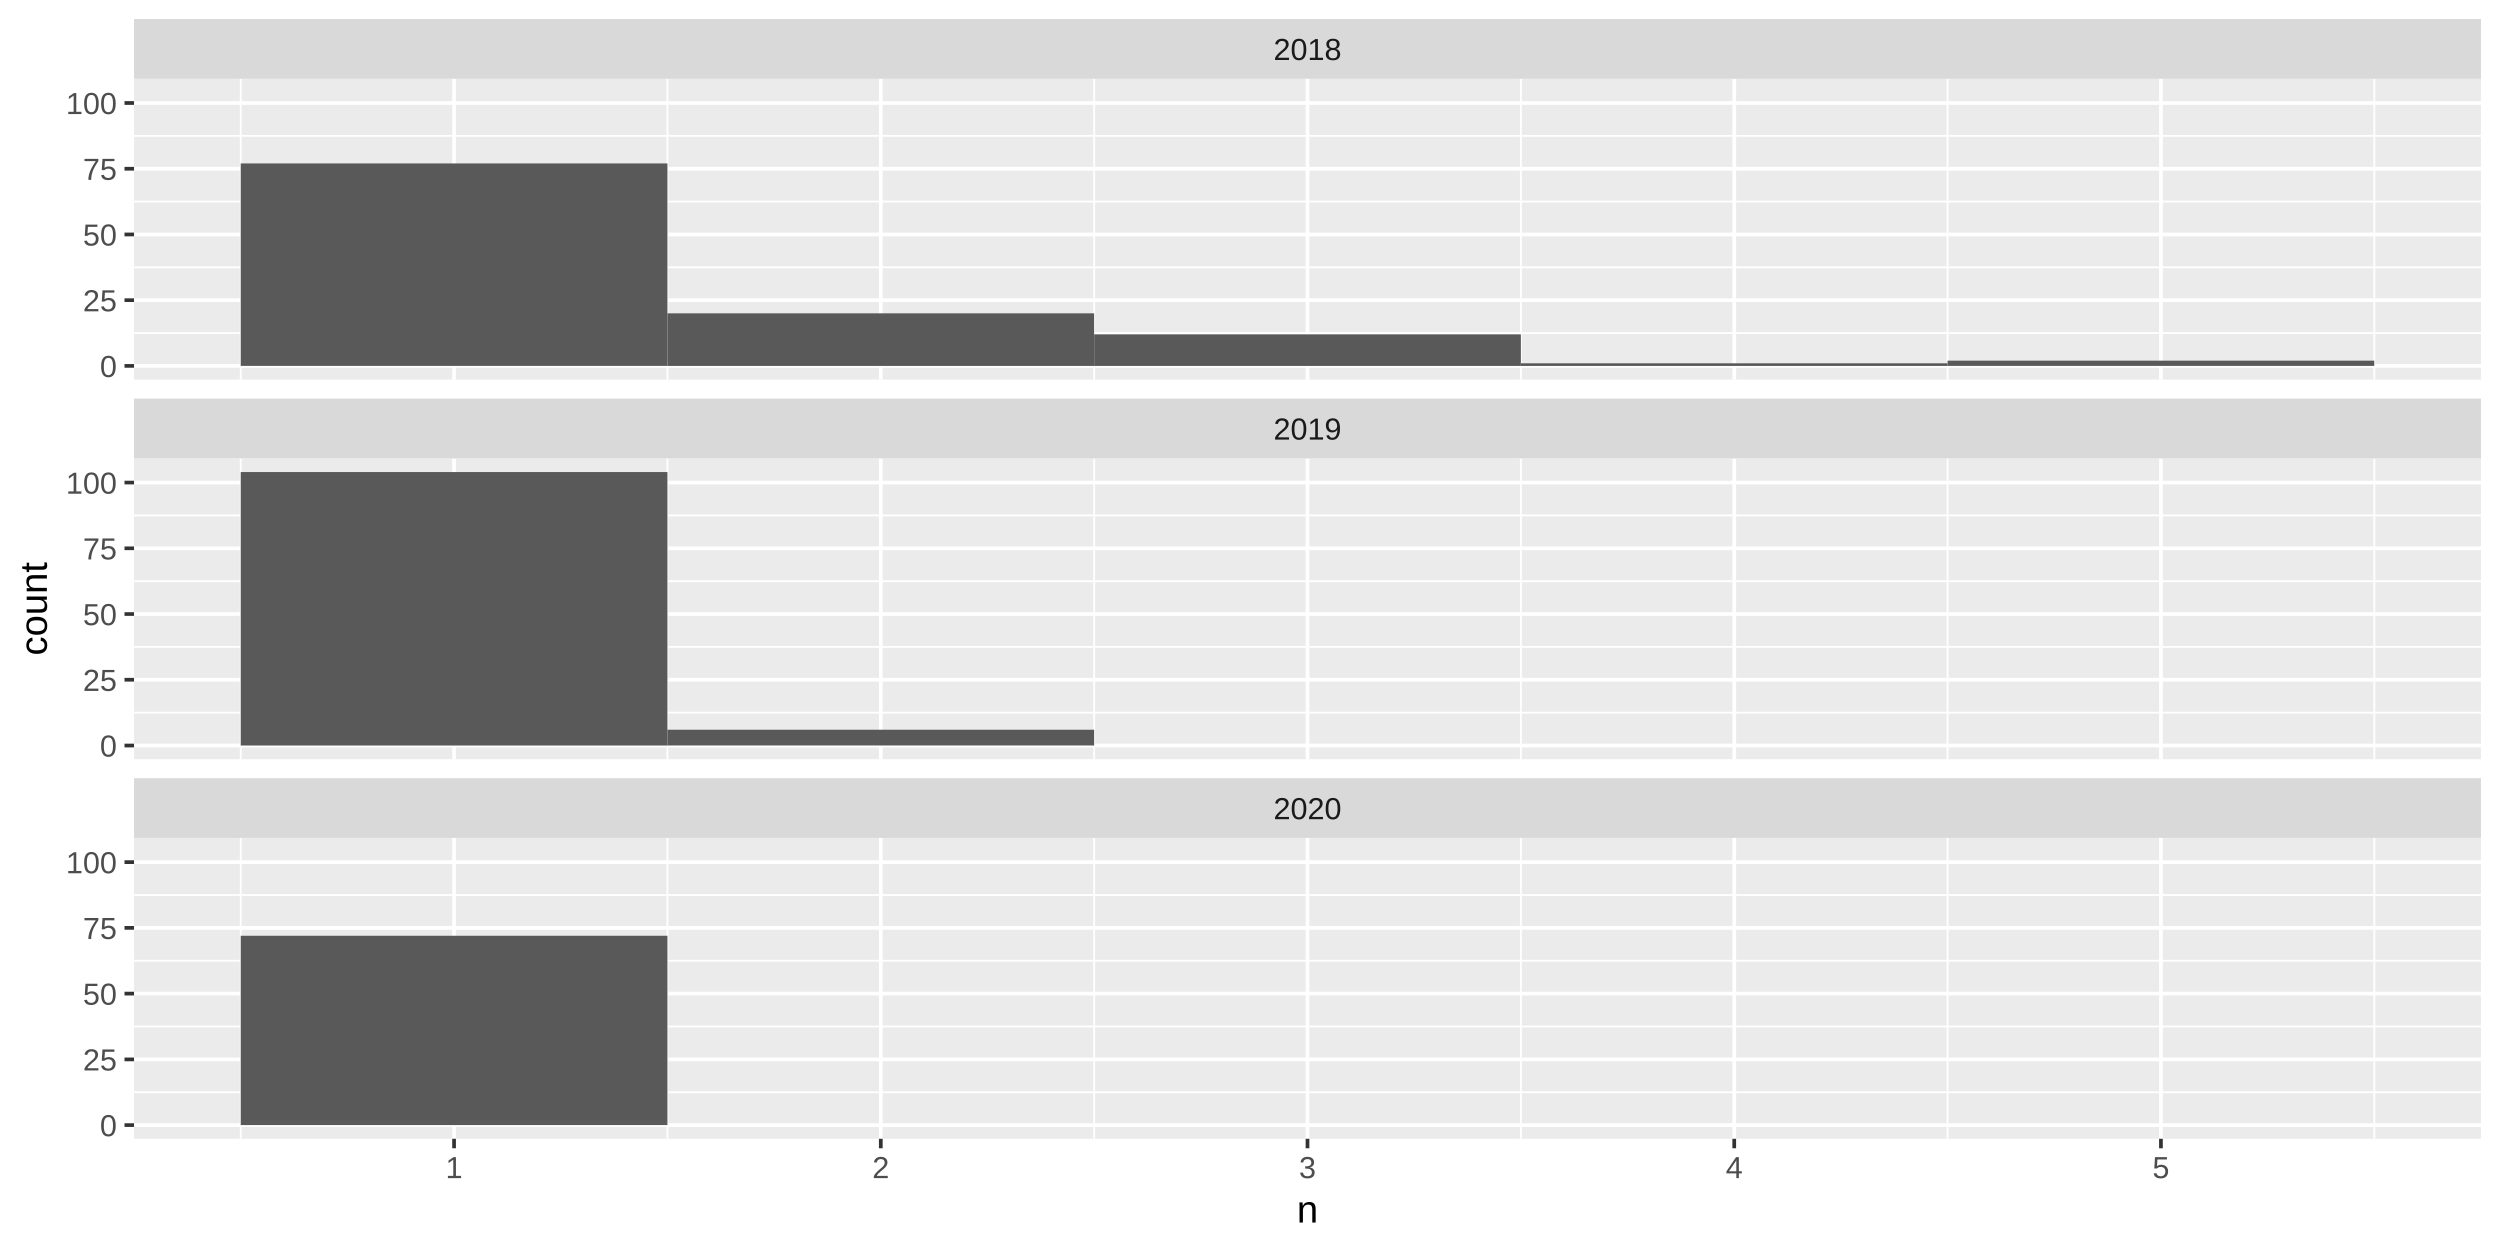
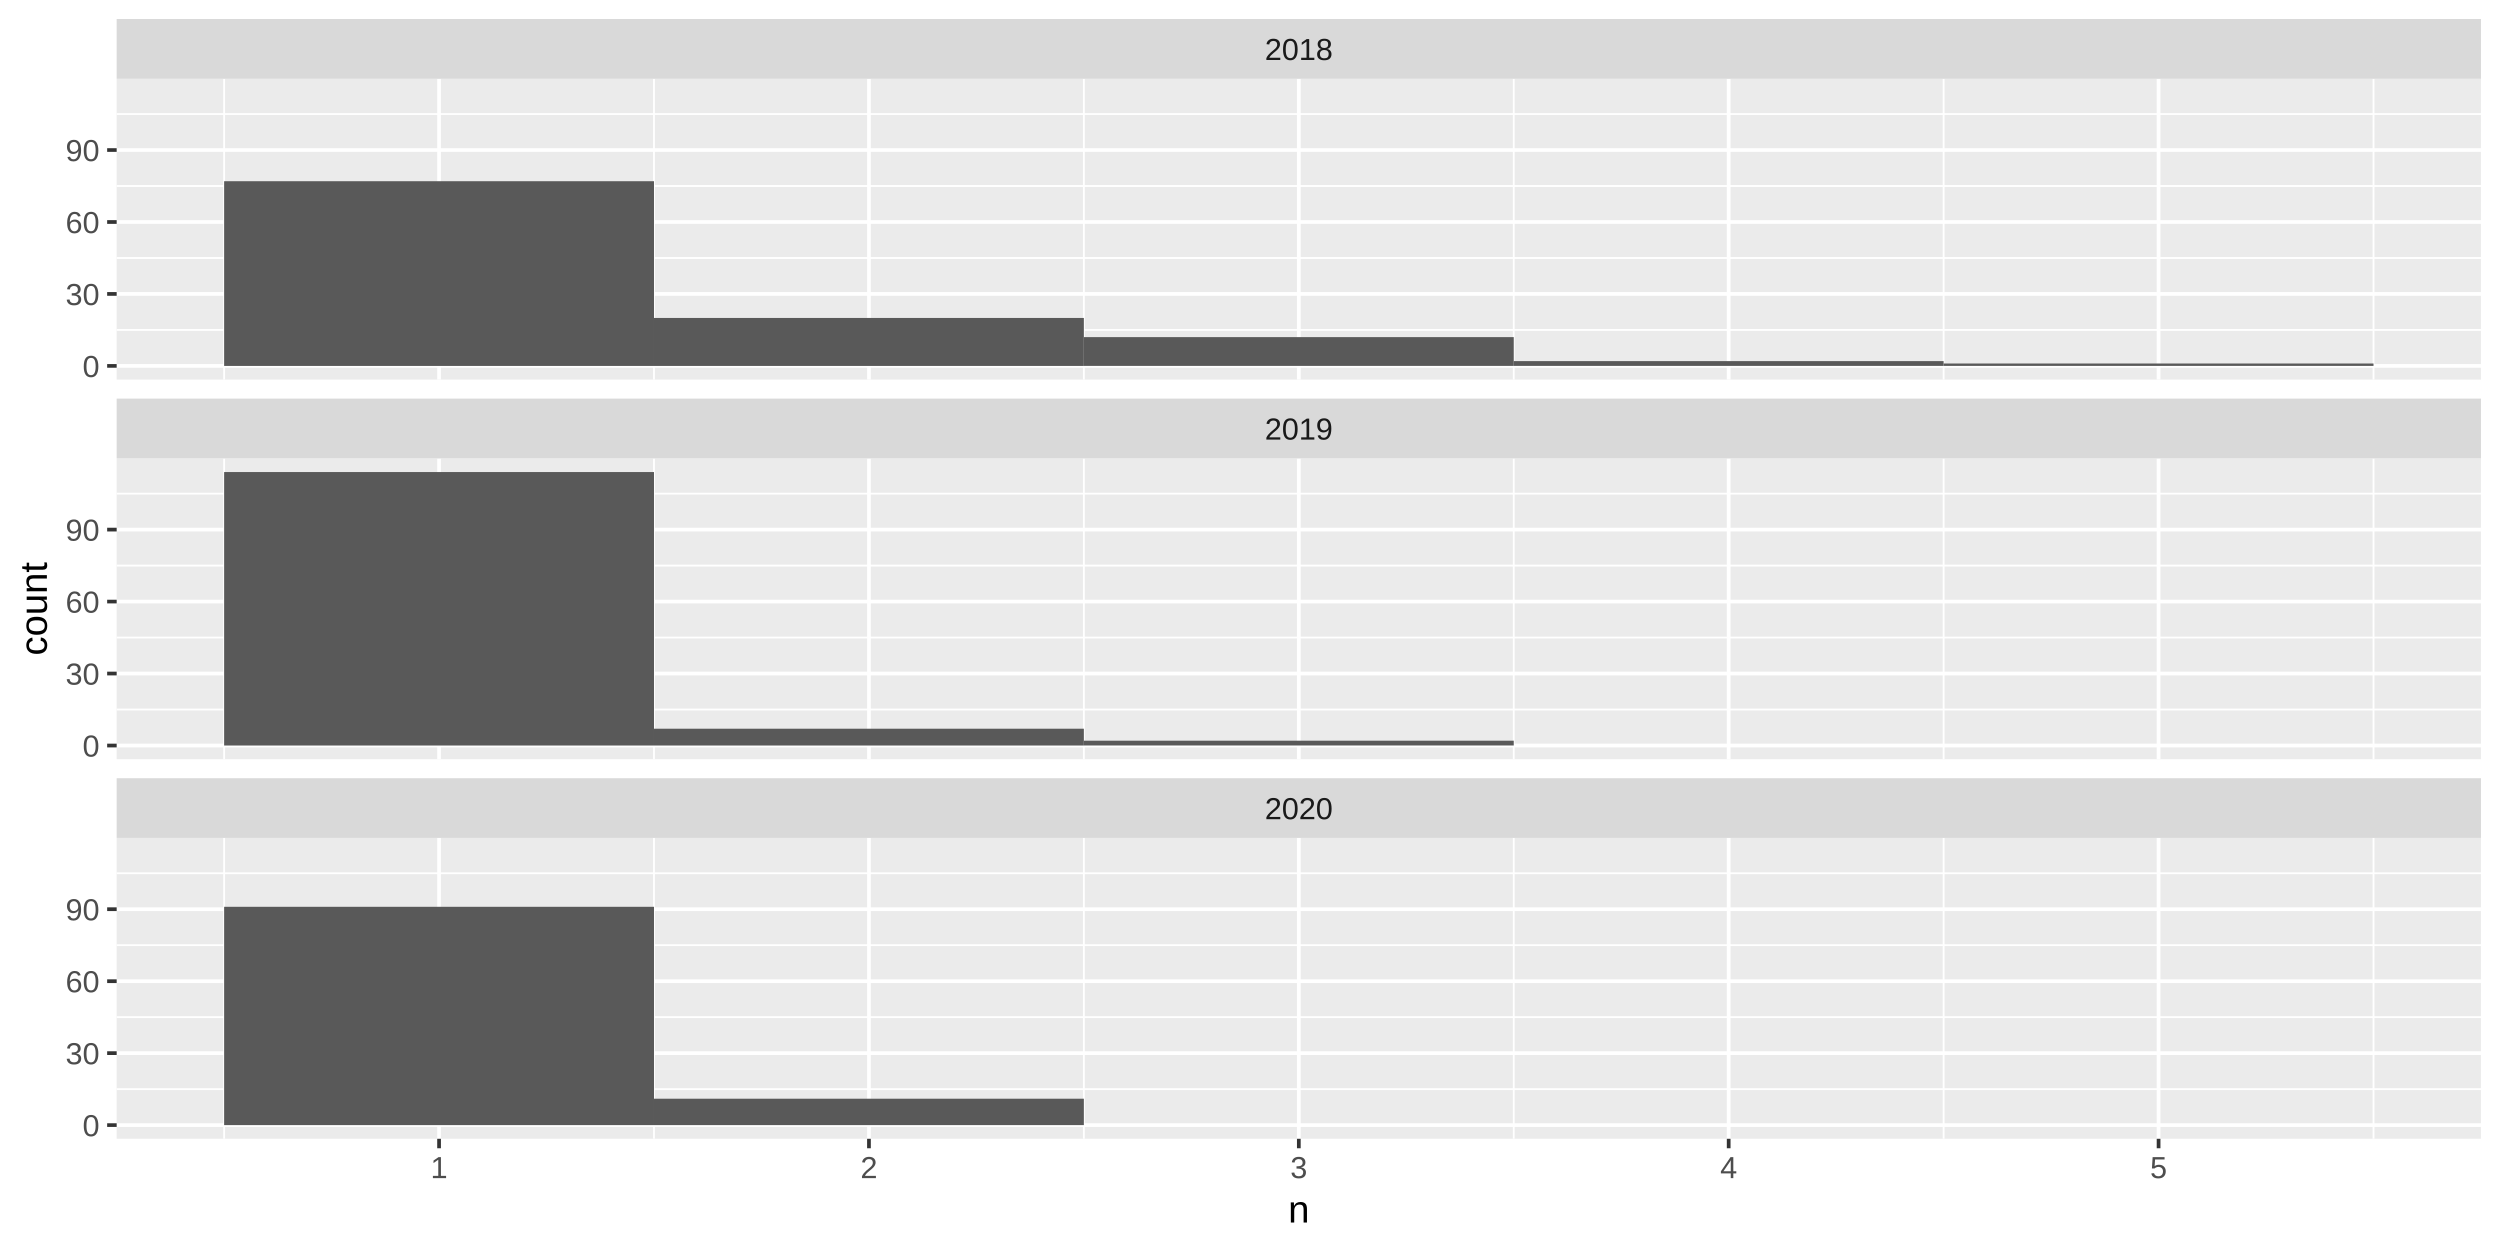
<svg xmlns="http://www.w3.org/2000/svg" class="svglite" width="720.00pt" height="360.00pt" viewBox="0 0 720.00 360.00">
  <defs>
    <style type="text/css">
    .svglite line, .svglite polyline, .svglite polygon, .svglite path, .svglite rect, .svglite circle {
      fill: none;
      stroke: #000000;
      stroke-linecap: round;
      stroke-linejoin: round;
      stroke-miterlimit: 10.00;
    }
    .svglite text {
      white-space: pre;
    }
  </style>
  </defs>
  <rect width="100%" height="100%" style="stroke: none; fill: #FFFFFF;" />
  <defs>
    <clipPath id="cpMC4wMHw3MjAuMDB8MC4wMHwzNjAuMDA=">
      <rect x="0.00" y="0.00" width="720.00" height="360.00" />
    </clipPath>
  </defs>
  <g clip-path="url(#cpMC4wMHw3MjAuMDB8MC4wMHwzNjAuMDA=)">
    <rect x="0.00" y="0" width="720.00" height="360.00" style="stroke-width: 1.07; stroke: #FFFFFF; fill: #FFFFFF;" />
  </g>
  <defs>
-     <clipPath id="cpMzguNjB8NzE0LjUyfDIyLjY5fDEwOS4zMg==">
-       <rect x="38.60" y="22.69" width="675.92" height="86.63" />
+     <clipPath id="cpMzMuNjB8NzE0LjUyfDIyLjY5fDEwOS4zMg==">
+       <rect x="33.60" y="22.69" width="680.92" height="86.63" />
    </clipPath>
  </defs>
-   <g clip-path="url(#cpMzguNjB8NzE0LjUyfDIyLjY5fDEwOS4zMg==)">
-     <rect x="38.60" y="22.69" width="675.92" height="86.63" style="stroke-width: 1.07; stroke: none; fill: #EBEBEB;" />
-     <polyline points="38.60,95.92 714.52,95.92 " style="stroke-width: 0.53; stroke: #FFFFFF; stroke-linecap: butt;" />
-     <polyline points="38.60,76.99 714.52,76.99 " style="stroke-width: 0.53; stroke: #FFFFFF; stroke-linecap: butt;" />
-     <polyline points="38.60,58.05 714.52,58.05 " style="stroke-width: 0.53; stroke: #FFFFFF; stroke-linecap: butt;" />
-     <polyline points="38.60,39.12 714.52,39.12 " style="stroke-width: 0.53; stroke: #FFFFFF; stroke-linecap: butt;" />
-     <polyline points="69.33,109.32 69.33,22.69 " style="stroke-width: 0.53; stroke: #FFFFFF; stroke-linecap: butt;" />
-     <polyline points="192.22,109.32 192.22,22.69 " style="stroke-width: 0.53; stroke: #FFFFFF; stroke-linecap: butt;" />
-     <polyline points="315.12,109.32 315.12,22.69 " style="stroke-width: 0.53; stroke: #FFFFFF; stroke-linecap: butt;" />
-     <polyline points="438.01,109.32 438.01,22.69 " style="stroke-width: 0.53; stroke: #FFFFFF; stroke-linecap: butt;" />
-     <polyline points="560.90,109.32 560.90,22.69 " style="stroke-width: 0.53; stroke: #FFFFFF; stroke-linecap: butt;" />
-     <polyline points="683.80,109.32 683.80,22.69 " style="stroke-width: 0.53; stroke: #FFFFFF; stroke-linecap: butt;" />
-     <polyline points="38.60,105.38 714.52,105.38 " style="stroke-width: 1.07; stroke: #FFFFFF; stroke-linecap: butt;" />
-     <polyline points="38.60,86.45 714.52,86.45 " style="stroke-width: 1.07; stroke: #FFFFFF; stroke-linecap: butt;" />
-     <polyline points="38.60,67.52 714.52,67.52 " style="stroke-width: 1.07; stroke: #FFFFFF; stroke-linecap: butt;" />
-     <polyline points="38.60,48.59 714.52,48.59 " style="stroke-width: 1.07; stroke: #FFFFFF; stroke-linecap: butt;" />
-     <polyline points="38.60,29.66 714.52,29.66 " style="stroke-width: 1.07; stroke: #FFFFFF; stroke-linecap: butt;" />
-     <polyline points="130.77,109.32 130.77,22.69 " style="stroke-width: 1.07; stroke: #FFFFFF; stroke-linecap: butt;" />
-     <polyline points="253.67,109.32 253.67,22.69 " style="stroke-width: 1.07; stroke: #FFFFFF; stroke-linecap: butt;" />
-     <polyline points="376.56,109.32 376.56,22.69 " style="stroke-width: 1.07; stroke: #FFFFFF; stroke-linecap: butt;" />
-     <polyline points="499.46,109.32 499.46,22.69 " style="stroke-width: 1.07; stroke: #FFFFFF; stroke-linecap: butt;" />
-     <polyline points="622.35,109.32 622.35,22.69 " style="stroke-width: 1.07; stroke: #FFFFFF; stroke-linecap: butt;" />
-     <rect x="69.33" y="47.07" width="122.89" height="58.31" style="stroke-width: 1.07; stroke: none; stroke-linecap: butt; stroke-linejoin: miter; fill: #595959;" />
-     <rect x="192.22" y="90.24" width="122.89" height="15.15" style="stroke-width: 1.07; stroke: none; stroke-linecap: butt; stroke-linejoin: miter; fill: #595959;" />
-     <rect x="315.12" y="96.30" width="122.89" height="9.09" style="stroke-width: 1.07; stroke: none; stroke-linecap: butt; stroke-linejoin: miter; fill: #595959;" />
-     <rect x="438.01" y="104.63" width="122.89" height="0.76" style="stroke-width: 1.07; stroke: none; stroke-linecap: butt; stroke-linejoin: miter; fill: #595959;" />
-     <rect x="560.90" y="103.87" width="122.89" height="1.51" style="stroke-width: 1.07; stroke: none; stroke-linecap: butt; stroke-linejoin: miter; fill: #595959;" />
+   <g clip-path="url(#cpMzMuNjB8NzE0LjUyfDIyLjY5fDEwOS4zMg==)">
+     <rect x="33.60" y="22.69" width="680.92" height="86.63" style="stroke-width: 1.07; stroke: none; fill: #EBEBEB;" />
+     <polyline points="33.60,95.02 714.52,95.02 " style="stroke-width: 0.53; stroke: #FFFFFF; stroke-linecap: butt;" />
+     <polyline points="33.60,74.30 714.52,74.30 " style="stroke-width: 0.53; stroke: #FFFFFF; stroke-linecap: butt;" />
+     <polyline points="33.60,53.57 714.52,53.57 " style="stroke-width: 0.53; stroke: #FFFFFF; stroke-linecap: butt;" />
+     <polyline points="33.60,32.84 714.52,32.84 " style="stroke-width: 0.53; stroke: #FFFFFF; stroke-linecap: butt;" />
+     <polyline points="64.55,109.32 64.55,22.69 " style="stroke-width: 0.53; stroke: #FFFFFF; stroke-linecap: butt;" />
+     <polyline points="188.35,109.32 188.35,22.69 " style="stroke-width: 0.53; stroke: #FFFFFF; stroke-linecap: butt;" />
+     <polyline points="312.16,109.32 312.16,22.69 " style="stroke-width: 0.53; stroke: #FFFFFF; stroke-linecap: butt;" />
+     <polyline points="435.96,109.32 435.96,22.69 " style="stroke-width: 0.53; stroke: #FFFFFF; stroke-linecap: butt;" />
+     <polyline points="559.77,109.32 559.77,22.69 " style="stroke-width: 0.53; stroke: #FFFFFF; stroke-linecap: butt;" />
+     <polyline points="683.57,109.32 683.57,22.69 " style="stroke-width: 0.53; stroke: #FFFFFF; stroke-linecap: butt;" />
+     <polyline points="33.60,105.38 714.52,105.38 " style="stroke-width: 1.07; stroke: #FFFFFF; stroke-linecap: butt;" />
+     <polyline points="33.60,84.66 714.52,84.66 " style="stroke-width: 1.07; stroke: #FFFFFF; stroke-linecap: butt;" />
+     <polyline points="33.60,63.93 714.52,63.93 " style="stroke-width: 1.07; stroke: #FFFFFF; stroke-linecap: butt;" />
+     <polyline points="33.60,43.21 714.52,43.21 " style="stroke-width: 1.07; stroke: #FFFFFF; stroke-linecap: butt;" />
+     <polyline points="126.45,109.32 126.45,22.69 " style="stroke-width: 1.07; stroke: #FFFFFF; stroke-linecap: butt;" />
+     <polyline points="250.26,109.32 250.26,22.69 " style="stroke-width: 1.07; stroke: #FFFFFF; stroke-linecap: butt;" />
+     <polyline points="374.06,109.32 374.06,22.69 " style="stroke-width: 1.07; stroke: #FFFFFF; stroke-linecap: butt;" />
+     <polyline points="497.86,109.32 497.86,22.69 " style="stroke-width: 1.07; stroke: #FFFFFF; stroke-linecap: butt;" />
+     <polyline points="621.67,109.32 621.67,22.69 " style="stroke-width: 1.07; stroke: #FFFFFF; stroke-linecap: butt;" />
+     <rect x="64.55" y="52.19" width="123.80" height="53.20" style="stroke-width: 1.07; stroke: none; stroke-linecap: butt; stroke-linejoin: miter; fill: #595959;" />
+     <rect x="188.35" y="91.57" width="123.80" height="13.82" style="stroke-width: 1.07; stroke: none; stroke-linecap: butt; stroke-linejoin: miter; fill: #595959;" />
+     <rect x="312.16" y="97.09" width="123.80" height="8.29" style="stroke-width: 1.07; stroke: none; stroke-linecap: butt; stroke-linejoin: miter; fill: #595959;" />
+     <rect x="435.96" y="104.00" width="123.80" height="1.38" style="stroke-width: 1.07; stroke: none; stroke-linecap: butt; stroke-linejoin: miter; fill: #595959;" />
+     <rect x="559.77" y="104.69" width="123.80" height="0.69" style="stroke-width: 1.07; stroke: none; stroke-linecap: butt; stroke-linejoin: miter; fill: #595959;" />
  </g>
  <g clip-path="url(#cpMC4wMHw3MjAuMDB8MC4wMHwzNjAuMDA=)">
</g>
  <defs>
-     <clipPath id="cpMzguNjB8NzE0LjUyfDEzMi4wMXwyMTguNjQ=">
-       <rect x="38.60" y="132.01" width="675.92" height="86.63" />
+     <clipPath id="cpMzMuNjB8NzE0LjUyfDEzMi4wMXwyMTguNjQ=">
+       <rect x="33.60" y="132.01" width="680.92" height="86.63" />
    </clipPath>
  </defs>
-   <g clip-path="url(#cpMzguNjB8NzE0LjUyfDEzMi4wMXwyMTguNjQ=)">
-     <rect x="38.60" y="132.01" width="675.92" height="86.63" style="stroke-width: 1.07; stroke: none; fill: #EBEBEB;" />
-     <polyline points="38.60,205.24 714.52,205.24 " style="stroke-width: 0.53; stroke: #FFFFFF; stroke-linecap: butt;" />
-     <polyline points="38.60,186.31 714.52,186.31 " style="stroke-width: 0.53; stroke: #FFFFFF; stroke-linecap: butt;" />
-     <polyline points="38.60,167.38 714.52,167.38 " style="stroke-width: 0.53; stroke: #FFFFFF; stroke-linecap: butt;" />
-     <polyline points="38.60,148.44 714.52,148.44 " style="stroke-width: 0.53; stroke: #FFFFFF; stroke-linecap: butt;" />
-     <polyline points="69.33,218.64 69.33,132.01 " style="stroke-width: 0.53; stroke: #FFFFFF; stroke-linecap: butt;" />
-     <polyline points="192.22,218.64 192.22,132.01 " style="stroke-width: 0.53; stroke: #FFFFFF; stroke-linecap: butt;" />
-     <polyline points="315.12,218.64 315.12,132.01 " style="stroke-width: 0.53; stroke: #FFFFFF; stroke-linecap: butt;" />
-     <polyline points="438.01,218.64 438.01,132.01 " style="stroke-width: 0.53; stroke: #FFFFFF; stroke-linecap: butt;" />
-     <polyline points="560.90,218.64 560.90,132.01 " style="stroke-width: 0.53; stroke: #FFFFFF; stroke-linecap: butt;" />
-     <polyline points="683.80,218.64 683.80,132.01 " style="stroke-width: 0.53; stroke: #FFFFFF; stroke-linecap: butt;" />
-     <polyline points="38.60,214.71 714.52,214.71 " style="stroke-width: 1.07; stroke: #FFFFFF; stroke-linecap: butt;" />
-     <polyline points="38.60,195.77 714.52,195.77 " style="stroke-width: 1.07; stroke: #FFFFFF; stroke-linecap: butt;" />
-     <polyline points="38.60,176.84 714.52,176.84 " style="stroke-width: 1.07; stroke: #FFFFFF; stroke-linecap: butt;" />
-     <polyline points="38.60,157.91 714.52,157.91 " style="stroke-width: 1.07; stroke: #FFFFFF; stroke-linecap: butt;" />
-     <polyline points="38.60,138.98 714.52,138.98 " style="stroke-width: 1.07; stroke: #FFFFFF; stroke-linecap: butt;" />
-     <polyline points="130.77,218.64 130.77,132.01 " style="stroke-width: 1.07; stroke: #FFFFFF; stroke-linecap: butt;" />
-     <polyline points="253.67,218.64 253.67,132.01 " style="stroke-width: 1.07; stroke: #FFFFFF; stroke-linecap: butt;" />
-     <polyline points="376.56,218.64 376.56,132.01 " style="stroke-width: 1.07; stroke: #FFFFFF; stroke-linecap: butt;" />
-     <polyline points="499.46,218.64 499.46,132.01 " style="stroke-width: 1.07; stroke: #FFFFFF; stroke-linecap: butt;" />
-     <polyline points="622.35,218.64 622.35,132.01 " style="stroke-width: 1.07; stroke: #FFFFFF; stroke-linecap: butt;" />
-     <rect x="69.33" y="135.95" width="122.89" height="78.76" style="stroke-width: 1.07; stroke: none; stroke-linecap: butt; stroke-linejoin: miter; fill: #595959;" />
-     <rect x="192.22" y="210.16" width="122.89" height="4.54" style="stroke-width: 1.07; stroke: none; stroke-linecap: butt; stroke-linejoin: miter; fill: #595959;" />
-     <rect x="315.12" y="214.71" width="122.89" height="0.00" style="stroke-width: 1.07; stroke: none; stroke-linecap: butt; stroke-linejoin: miter; fill: #595959;" />
-     <rect x="438.01" y="214.71" width="122.89" height="0.00" style="stroke-width: 1.07; stroke: none; stroke-linecap: butt; stroke-linejoin: miter; fill: #595959;" />
-     <rect x="560.90" y="214.71" width="122.89" height="0.00" style="stroke-width: 1.07; stroke: none; stroke-linecap: butt; stroke-linejoin: miter; fill: #595959;" />
+   <g clip-path="url(#cpMzMuNjB8NzE0LjUyfDEzMi4wMXwyMTguNjQ=)">
+     <rect x="33.60" y="132.01" width="680.92" height="86.63" style="stroke-width: 1.07; stroke: none; fill: #EBEBEB;" />
+     <polyline points="33.60,204.34 714.52,204.34 " style="stroke-width: 0.53; stroke: #FFFFFF; stroke-linecap: butt;" />
+     <polyline points="33.60,183.62 714.52,183.62 " style="stroke-width: 0.53; stroke: #FFFFFF; stroke-linecap: butt;" />
+     <polyline points="33.60,162.89 714.52,162.89 " style="stroke-width: 0.53; stroke: #FFFFFF; stroke-linecap: butt;" />
+     <polyline points="33.60,142.17 714.52,142.17 " style="stroke-width: 0.53; stroke: #FFFFFF; stroke-linecap: butt;" />
+     <polyline points="64.55,218.64 64.55,132.01 " style="stroke-width: 0.53; stroke: #FFFFFF; stroke-linecap: butt;" />
+     <polyline points="188.35,218.64 188.35,132.01 " style="stroke-width: 0.53; stroke: #FFFFFF; stroke-linecap: butt;" />
+     <polyline points="312.16,218.64 312.16,132.01 " style="stroke-width: 0.53; stroke: #FFFFFF; stroke-linecap: butt;" />
+     <polyline points="435.96,218.64 435.96,132.01 " style="stroke-width: 0.53; stroke: #FFFFFF; stroke-linecap: butt;" />
+     <polyline points="559.77,218.64 559.77,132.01 " style="stroke-width: 0.53; stroke: #FFFFFF; stroke-linecap: butt;" />
+     <polyline points="683.57,218.64 683.57,132.01 " style="stroke-width: 0.53; stroke: #FFFFFF; stroke-linecap: butt;" />
+     <polyline points="33.60,214.71 714.52,214.71 " style="stroke-width: 1.07; stroke: #FFFFFF; stroke-linecap: butt;" />
+     <polyline points="33.60,193.98 714.52,193.98 " style="stroke-width: 1.07; stroke: #FFFFFF; stroke-linecap: butt;" />
+     <polyline points="33.60,173.25 714.52,173.25 " style="stroke-width: 1.07; stroke: #FFFFFF; stroke-linecap: butt;" />
+     <polyline points="33.60,152.53 714.52,152.53 " style="stroke-width: 1.07; stroke: #FFFFFF; stroke-linecap: butt;" />
+     <polyline points="126.45,218.64 126.45,132.01 " style="stroke-width: 1.07; stroke: #FFFFFF; stroke-linecap: butt;" />
+     <polyline points="250.26,218.64 250.26,132.01 " style="stroke-width: 1.07; stroke: #FFFFFF; stroke-linecap: butt;" />
+     <polyline points="374.06,218.64 374.06,132.01 " style="stroke-width: 1.07; stroke: #FFFFFF; stroke-linecap: butt;" />
+     <polyline points="497.86,218.64 497.86,132.01 " style="stroke-width: 1.07; stroke: #FFFFFF; stroke-linecap: butt;" />
+     <polyline points="621.67,218.64 621.67,132.01 " style="stroke-width: 1.07; stroke: #FFFFFF; stroke-linecap: butt;" />
+     <rect x="64.55" y="135.95" width="123.80" height="78.76" style="stroke-width: 1.07; stroke: none; stroke-linecap: butt; stroke-linejoin: miter; fill: #595959;" />
+     <rect x="188.35" y="209.87" width="123.80" height="4.84" style="stroke-width: 1.07; stroke: none; stroke-linecap: butt; stroke-linejoin: miter; fill: #595959;" />
+     <rect x="312.16" y="213.32" width="123.80" height="1.38" style="stroke-width: 1.07; stroke: none; stroke-linecap: butt; stroke-linejoin: miter; fill: #595959;" />
+     <rect x="435.96" y="214.71" width="123.80" height="0.00" style="stroke-width: 1.07; stroke: none; stroke-linecap: butt; stroke-linejoin: miter; fill: #595959;" />
+     <rect x="559.77" y="214.71" width="123.80" height="0.00" style="stroke-width: 1.07; stroke: none; stroke-linecap: butt; stroke-linejoin: miter; fill: #595959;" />
  </g>
  <g clip-path="url(#cpMC4wMHw3MjAuMDB8MC4wMHwzNjAuMDA=)">
</g>
  <defs>
-     <clipPath id="cpMzguNjB8NzE0LjUyfDI0MS4zM3wzMjcuOTc=">
-       <rect x="38.60" y="241.33" width="675.92" height="86.63" />
+     <clipPath id="cpMzMuNjB8NzE0LjUyfDI0MS4zM3wzMjcuOTc=">
+       <rect x="33.60" y="241.33" width="680.92" height="86.63" />
    </clipPath>
  </defs>
-   <g clip-path="url(#cpMzguNjB8NzE0LjUyfDI0MS4zM3wzMjcuOTc=)">
-     <rect x="38.60" y="241.33" width="675.92" height="86.63" style="stroke-width: 1.07; stroke: none; fill: #EBEBEB;" />
-     <polyline points="38.60,314.56 714.52,314.56 " style="stroke-width: 0.53; stroke: #FFFFFF; stroke-linecap: butt;" />
-     <polyline points="38.60,295.63 714.52,295.63 " style="stroke-width: 0.53; stroke: #FFFFFF; stroke-linecap: butt;" />
-     <polyline points="38.60,276.70 714.52,276.70 " style="stroke-width: 0.53; stroke: #FFFFFF; stroke-linecap: butt;" />
-     <polyline points="38.60,257.77 714.52,257.77 " style="stroke-width: 0.53; stroke: #FFFFFF; stroke-linecap: butt;" />
-     <polyline points="69.33,327.97 69.33,241.33 " style="stroke-width: 0.53; stroke: #FFFFFF; stroke-linecap: butt;" />
-     <polyline points="192.22,327.97 192.22,241.33 " style="stroke-width: 0.53; stroke: #FFFFFF; stroke-linecap: butt;" />
-     <polyline points="315.12,327.97 315.12,241.33 " style="stroke-width: 0.53; stroke: #FFFFFF; stroke-linecap: butt;" />
-     <polyline points="438.01,327.97 438.01,241.33 " style="stroke-width: 0.53; stroke: #FFFFFF; stroke-linecap: butt;" />
-     <polyline points="560.90,327.97 560.90,241.33 " style="stroke-width: 0.53; stroke: #FFFFFF; stroke-linecap: butt;" />
-     <polyline points="683.80,327.97 683.80,241.33 " style="stroke-width: 0.53; stroke: #FFFFFF; stroke-linecap: butt;" />
-     <polyline points="38.60,324.03 714.52,324.03 " style="stroke-width: 1.07; stroke: #FFFFFF; stroke-linecap: butt;" />
-     <polyline points="38.60,305.10 714.52,305.10 " style="stroke-width: 1.07; stroke: #FFFFFF; stroke-linecap: butt;" />
-     <polyline points="38.60,286.16 714.52,286.16 " style="stroke-width: 1.07; stroke: #FFFFFF; stroke-linecap: butt;" />
-     <polyline points="38.60,267.23 714.52,267.23 " style="stroke-width: 1.07; stroke: #FFFFFF; stroke-linecap: butt;" />
-     <polyline points="38.60,248.30 714.52,248.30 " style="stroke-width: 1.07; stroke: #FFFFFF; stroke-linecap: butt;" />
-     <polyline points="130.77,327.97 130.77,241.33 " style="stroke-width: 1.07; stroke: #FFFFFF; stroke-linecap: butt;" />
-     <polyline points="253.67,327.97 253.67,241.33 " style="stroke-width: 1.07; stroke: #FFFFFF; stroke-linecap: butt;" />
-     <polyline points="376.56,327.97 376.56,241.33 " style="stroke-width: 1.07; stroke: #FFFFFF; stroke-linecap: butt;" />
-     <polyline points="499.46,327.97 499.46,241.33 " style="stroke-width: 1.07; stroke: #FFFFFF; stroke-linecap: butt;" />
-     <polyline points="622.35,327.97 622.35,241.33 " style="stroke-width: 1.07; stroke: #FFFFFF; stroke-linecap: butt;" />
-     <rect x="69.33" y="269.50" width="122.89" height="54.52" style="stroke-width: 1.07; stroke: none; stroke-linecap: butt; stroke-linejoin: miter; fill: #595959;" />
-     <rect x="192.22" y="324.03" width="122.89" height="0.00" style="stroke-width: 1.07; stroke: none; stroke-linecap: butt; stroke-linejoin: miter; fill: #595959;" />
-     <rect x="315.12" y="324.03" width="122.89" height="0.00" style="stroke-width: 1.07; stroke: none; stroke-linecap: butt; stroke-linejoin: miter; fill: #595959;" />
-     <rect x="438.01" y="324.03" width="122.89" height="0.00" style="stroke-width: 1.07; stroke: none; stroke-linecap: butt; stroke-linejoin: miter; fill: #595959;" />
-     <rect x="560.90" y="324.03" width="122.89" height="0.00" style="stroke-width: 1.07; stroke: none; stroke-linecap: butt; stroke-linejoin: miter; fill: #595959;" />
+   <g clip-path="url(#cpMzMuNjB8NzE0LjUyfDI0MS4zM3wzMjcuOTc=)">
+     <rect x="33.60" y="241.33" width="680.92" height="86.63" style="stroke-width: 1.07; stroke: none; fill: #EBEBEB;" />
+     <polyline points="33.60,313.67 714.52,313.67 " style="stroke-width: 0.53; stroke: #FFFFFF; stroke-linecap: butt;" />
+     <polyline points="33.60,292.94 714.52,292.94 " style="stroke-width: 0.53; stroke: #FFFFFF; stroke-linecap: butt;" />
+     <polyline points="33.60,272.21 714.52,272.21 " style="stroke-width: 0.53; stroke: #FFFFFF; stroke-linecap: butt;" />
+     <polyline points="33.60,251.49 714.52,251.49 " style="stroke-width: 0.53; stroke: #FFFFFF; stroke-linecap: butt;" />
+     <polyline points="64.55,327.97 64.55,241.33 " style="stroke-width: 0.53; stroke: #FFFFFF; stroke-linecap: butt;" />
+     <polyline points="188.35,327.97 188.35,241.33 " style="stroke-width: 0.53; stroke: #FFFFFF; stroke-linecap: butt;" />
+     <polyline points="312.16,327.97 312.16,241.33 " style="stroke-width: 0.53; stroke: #FFFFFF; stroke-linecap: butt;" />
+     <polyline points="435.96,327.97 435.96,241.33 " style="stroke-width: 0.53; stroke: #FFFFFF; stroke-linecap: butt;" />
+     <polyline points="559.77,327.97 559.77,241.33 " style="stroke-width: 0.53; stroke: #FFFFFF; stroke-linecap: butt;" />
+     <polyline points="683.57,327.97 683.57,241.33 " style="stroke-width: 0.53; stroke: #FFFFFF; stroke-linecap: butt;" />
+     <polyline points="33.60,324.03 714.52,324.03 " style="stroke-width: 1.07; stroke: #FFFFFF; stroke-linecap: butt;" />
+     <polyline points="33.60,303.30 714.52,303.30 " style="stroke-width: 1.07; stroke: #FFFFFF; stroke-linecap: butt;" />
+     <polyline points="33.60,282.58 714.52,282.58 " style="stroke-width: 1.07; stroke: #FFFFFF; stroke-linecap: butt;" />
+     <polyline points="33.60,261.85 714.52,261.85 " style="stroke-width: 1.07; stroke: #FFFFFF; stroke-linecap: butt;" />
+     <polyline points="126.45,327.97 126.45,241.33 " style="stroke-width: 1.07; stroke: #FFFFFF; stroke-linecap: butt;" />
+     <polyline points="250.26,327.97 250.26,241.33 " style="stroke-width: 1.07; stroke: #FFFFFF; stroke-linecap: butt;" />
+     <polyline points="374.06,327.97 374.06,241.33 " style="stroke-width: 1.07; stroke: #FFFFFF; stroke-linecap: butt;" />
+     <polyline points="497.86,327.97 497.86,241.33 " style="stroke-width: 1.07; stroke: #FFFFFF; stroke-linecap: butt;" />
+     <polyline points="621.67,327.97 621.67,241.33 " style="stroke-width: 1.07; stroke: #FFFFFF; stroke-linecap: butt;" />
+     <rect x="64.55" y="261.16" width="123.80" height="62.87" style="stroke-width: 1.07; stroke: none; stroke-linecap: butt; stroke-linejoin: miter; fill: #595959;" />
+     <rect x="188.35" y="316.43" width="123.80" height="7.60" style="stroke-width: 1.07; stroke: none; stroke-linecap: butt; stroke-linejoin: miter; fill: #595959;" />
+     <rect x="312.16" y="324.03" width="123.80" height="0.00" style="stroke-width: 1.07; stroke: none; stroke-linecap: butt; stroke-linejoin: miter; fill: #595959;" />
+     <rect x="435.96" y="324.03" width="123.80" height="0.00" style="stroke-width: 1.07; stroke: none; stroke-linecap: butt; stroke-linejoin: miter; fill: #595959;" />
+     <rect x="559.77" y="324.03" width="123.80" height="0.00" style="stroke-width: 1.07; stroke: none; stroke-linecap: butt; stroke-linejoin: miter; fill: #595959;" />
  </g>
  <g clip-path="url(#cpMC4wMHw3MjAuMDB8MC4wMHwzNjAuMDA=)">
</g>
  <defs>
-     <clipPath id="cpMzguNjB8NzE0LjUyfDIyNC4xMnwyNDEuMzM=">
-       <rect x="38.60" y="224.12" width="675.92" height="17.21" />
+     <clipPath id="cpMzMuNjB8NzE0LjUyfDIyNC4xMnwyNDEuMzM=">
+       <rect x="33.60" y="224.12" width="680.92" height="17.21" />
    </clipPath>
  </defs>
-   <g clip-path="url(#cpMzguNjB8NzE0LjUyfDIyNC4xMnwyNDEuMzM=)">
-     <rect x="38.60" y="224.12" width="675.92" height="17.21" style="stroke-width: 1.07; stroke: none; fill: #D9D9D9;" />
-     <text x="376.56" y="235.94" text-anchor="middle" style="font-size: 8.80px;fill: #1A1A1A; font-family: &quot;Arial&quot;;">2020</text>
+   <g clip-path="url(#cpMzMuNjB8NzE0LjUyfDIyNC4xMnwyNDEuMzM=)">
+     <rect x="33.60" y="224.12" width="680.92" height="17.21" style="stroke-width: 1.07; stroke: none; fill: #D9D9D9;" />
+     <text x="374.06" y="235.94" text-anchor="middle" style="font-size: 8.80px;fill: #1A1A1A; font-family: &quot;Arial&quot;;">2020</text>
  </g>
  <g clip-path="url(#cpMC4wMHw3MjAuMDB8MC4wMHwzNjAuMDA=)">
</g>
  <defs>
-     <clipPath id="cpMzguNjB8NzE0LjUyfDExNC44MHwxMzIuMDE=">
-       <rect x="38.60" y="114.80" width="675.92" height="17.21" />
+     <clipPath id="cpMzMuNjB8NzE0LjUyfDExNC44MHwxMzIuMDE=">
+       <rect x="33.60" y="114.80" width="680.92" height="17.21" />
    </clipPath>
  </defs>
-   <g clip-path="url(#cpMzguNjB8NzE0LjUyfDExNC44MHwxMzIuMDE=)">
-     <rect x="38.60" y="114.80" width="675.92" height="17.21" style="stroke-width: 1.07; stroke: none; fill: #D9D9D9;" />
-     <text x="376.56" y="126.61" text-anchor="middle" style="font-size: 8.80px;fill: #1A1A1A; font-family: &quot;Arial&quot;;">2019</text>
+   <g clip-path="url(#cpMzMuNjB8NzE0LjUyfDExNC44MHwxMzIuMDE=)">
+     <rect x="33.60" y="114.80" width="680.92" height="17.21" style="stroke-width: 1.07; stroke: none; fill: #D9D9D9;" />
+     <text x="374.06" y="126.61" text-anchor="middle" style="font-size: 8.80px;fill: #1A1A1A; font-family: &quot;Arial&quot;;">2019</text>
  </g>
  <g clip-path="url(#cpMC4wMHw3MjAuMDB8MC4wMHwzNjAuMDA=)">
</g>
  <defs>
-     <clipPath id="cpMzguNjB8NzE0LjUyfDUuNDh8MjIuNjk=">
-       <rect x="38.60" y="5.48" width="675.92" height="17.21" />
+     <clipPath id="cpMzMuNjB8NzE0LjUyfDUuNDh8MjIuNjk=">
+       <rect x="33.60" y="5.48" width="680.92" height="17.21" />
    </clipPath>
  </defs>
-   <g clip-path="url(#cpMzguNjB8NzE0LjUyfDUuNDh8MjIuNjk=)">
-     <rect x="38.60" y="5.48" width="675.92" height="17.21" style="stroke-width: 1.07; stroke: none; fill: #D9D9D9;" />
-     <text x="376.56" y="17.29" text-anchor="middle" style="font-size: 8.80px;fill: #1A1A1A; font-family: &quot;Arial&quot;;">2018</text>
+   <g clip-path="url(#cpMzMuNjB8NzE0LjUyfDUuNDh8MjIuNjk=)">
+     <rect x="33.60" y="5.48" width="680.92" height="17.21" style="stroke-width: 1.07; stroke: none; fill: #D9D9D9;" />
+     <text x="374.06" y="17.29" text-anchor="middle" style="font-size: 8.80px;fill: #1A1A1A; font-family: &quot;Arial&quot;;">2018</text>
  </g>
  <g clip-path="url(#cpMC4wMHw3MjAuMDB8MC4wMHwzNjAuMDA=)">
-     <polyline points="130.77,330.71 130.77,327.97 " style="stroke-width: 1.07; stroke: #333333; stroke-linecap: butt;" />
-     <polyline points="253.67,330.71 253.67,327.97 " style="stroke-width: 1.07; stroke: #333333; stroke-linecap: butt;" />
-     <polyline points="376.56,330.71 376.56,327.97 " style="stroke-width: 1.07; stroke: #333333; stroke-linecap: butt;" />
-     <polyline points="499.46,330.71 499.46,327.97 " style="stroke-width: 1.07; stroke: #333333; stroke-linecap: butt;" />
-     <polyline points="622.35,330.71 622.35,327.97 " style="stroke-width: 1.07; stroke: #333333; stroke-linecap: butt;" />
-     <text x="130.77" y="339.31" text-anchor="middle" style="font-size: 8.80px;fill: #4D4D4D; font-family: &quot;Arial&quot;;">1</text>
-     <text x="253.67" y="339.31" text-anchor="middle" style="font-size: 8.80px;fill: #4D4D4D; font-family: &quot;Arial&quot;;">2</text>
-     <text x="376.56" y="339.31" text-anchor="middle" style="font-size: 8.80px;fill: #4D4D4D; font-family: &quot;Arial&quot;;">3</text>
-     <text x="499.46" y="339.31" text-anchor="middle" style="font-size: 8.80px;fill: #4D4D4D; font-family: &quot;Arial&quot;;">4</text>
-     <text x="622.35" y="339.31" text-anchor="middle" style="font-size: 8.80px;fill: #4D4D4D; font-family: &quot;Arial&quot;;">5</text>
-     <text x="33.67" y="108.59" text-anchor="end" style="font-size: 8.80px;fill: #4D4D4D; font-family: &quot;Arial&quot;;">0</text>
-     <text x="33.67" y="89.66" text-anchor="end" style="font-size: 8.80px;fill: #4D4D4D; font-family: &quot;Arial&quot;;">25</text>
-     <text x="33.67" y="70.73" text-anchor="end" style="font-size: 8.80px;fill: #4D4D4D; font-family: &quot;Arial&quot;;">50</text>
-     <text x="33.67" y="51.80" text-anchor="end" style="font-size: 8.80px;fill: #4D4D4D; font-family: &quot;Arial&quot;;">75</text>
-     <text x="33.67" y="32.86" text-anchor="end" style="font-size: 8.80px;fill: #4D4D4D; font-family: &quot;Arial&quot;;">100</text>
-     <polyline points="35.86,105.38 38.60,105.38 " style="stroke-width: 1.07; stroke: #333333; stroke-linecap: butt;" />
-     <polyline points="35.86,86.45 38.60,86.45 " style="stroke-width: 1.07; stroke: #333333; stroke-linecap: butt;" />
-     <polyline points="35.86,67.52 38.60,67.52 " style="stroke-width: 1.07; stroke: #333333; stroke-linecap: butt;" />
-     <polyline points="35.86,48.59 38.60,48.59 " style="stroke-width: 1.07; stroke: #333333; stroke-linecap: butt;" />
-     <polyline points="35.86,29.66 38.60,29.66 " style="stroke-width: 1.07; stroke: #333333; stroke-linecap: butt;" />
-     <text x="33.67" y="217.91" text-anchor="end" style="font-size: 8.80px;fill: #4D4D4D; font-family: &quot;Arial&quot;;">0</text>
-     <text x="33.67" y="198.98" text-anchor="end" style="font-size: 8.80px;fill: #4D4D4D; font-family: &quot;Arial&quot;;">25</text>
-     <text x="33.67" y="180.05" text-anchor="end" style="font-size: 8.80px;fill: #4D4D4D; font-family: &quot;Arial&quot;;">50</text>
-     <text x="33.67" y="161.12" text-anchor="end" style="font-size: 8.80px;fill: #4D4D4D; font-family: &quot;Arial&quot;;">75</text>
-     <text x="33.67" y="142.19" text-anchor="end" style="font-size: 8.80px;fill: #4D4D4D; font-family: &quot;Arial&quot;;">100</text>
-     <polyline points="35.86,214.71 38.60,214.71 " style="stroke-width: 1.07; stroke: #333333; stroke-linecap: butt;" />
-     <polyline points="35.86,195.77 38.60,195.77 " style="stroke-width: 1.07; stroke: #333333; stroke-linecap: butt;" />
-     <polyline points="35.86,176.84 38.60,176.84 " style="stroke-width: 1.07; stroke: #333333; stroke-linecap: butt;" />
-     <polyline points="35.86,157.91 38.60,157.91 " style="stroke-width: 1.07; stroke: #333333; stroke-linecap: butt;" />
-     <polyline points="35.86,138.98 38.60,138.98 " style="stroke-width: 1.07; stroke: #333333; stroke-linecap: butt;" />
-     <text x="33.67" y="327.24" text-anchor="end" style="font-size: 8.80px;fill: #4D4D4D; font-family: &quot;Arial&quot;;">0</text>
-     <text x="33.67" y="308.30" text-anchor="end" style="font-size: 8.80px;fill: #4D4D4D; font-family: &quot;Arial&quot;;">25</text>
-     <text x="33.67" y="289.37" text-anchor="end" style="font-size: 8.80px;fill: #4D4D4D; font-family: &quot;Arial&quot;;">50</text>
-     <text x="33.67" y="270.44" text-anchor="end" style="font-size: 8.80px;fill: #4D4D4D; font-family: &quot;Arial&quot;;">75</text>
-     <text x="33.67" y="251.51" text-anchor="end" style="font-size: 8.80px;fill: #4D4D4D; font-family: &quot;Arial&quot;;">100</text>
-     <polyline points="35.86,324.03 38.60,324.03 " style="stroke-width: 1.07; stroke: #333333; stroke-linecap: butt;" />
-     <polyline points="35.86,305.10 38.60,305.10 " style="stroke-width: 1.07; stroke: #333333; stroke-linecap: butt;" />
-     <polyline points="35.86,286.16 38.60,286.16 " style="stroke-width: 1.07; stroke: #333333; stroke-linecap: butt;" />
-     <polyline points="35.86,267.23 38.60,267.23 " style="stroke-width: 1.07; stroke: #333333; stroke-linecap: butt;" />
-     <polyline points="35.86,248.30 38.60,248.30 " style="stroke-width: 1.07; stroke: #333333; stroke-linecap: butt;" />
-     <text x="376.56" y="352.10" text-anchor="middle" style="font-size: 11.00px; font-family: &quot;Arial&quot;;">n</text>
+     <polyline points="126.45,330.71 126.45,327.97 " style="stroke-width: 1.07; stroke: #333333; stroke-linecap: butt;" />
+     <polyline points="250.26,330.71 250.26,327.97 " style="stroke-width: 1.07; stroke: #333333; stroke-linecap: butt;" />
+     <polyline points="374.06,330.71 374.06,327.97 " style="stroke-width: 1.07; stroke: #333333; stroke-linecap: butt;" />
+     <polyline points="497.86,330.71 497.86,327.97 " style="stroke-width: 1.07; stroke: #333333; stroke-linecap: butt;" />
+     <polyline points="621.67,330.71 621.67,327.97 " style="stroke-width: 1.07; stroke: #333333; stroke-linecap: butt;" />
+     <text x="126.45" y="339.31" text-anchor="middle" style="font-size: 8.80px;fill: #4D4D4D; font-family: &quot;Arial&quot;;">1</text>
+     <text x="250.26" y="339.31" text-anchor="middle" style="font-size: 8.80px;fill: #4D4D4D; font-family: &quot;Arial&quot;;">2</text>
+     <text x="374.06" y="339.31" text-anchor="middle" style="font-size: 8.80px;fill: #4D4D4D; font-family: &quot;Arial&quot;;">3</text>
+     <text x="497.86" y="339.31" text-anchor="middle" style="font-size: 8.80px;fill: #4D4D4D; font-family: &quot;Arial&quot;;">4</text>
+     <text x="621.67" y="339.31" text-anchor="middle" style="font-size: 8.80px;fill: #4D4D4D; font-family: &quot;Arial&quot;;">5</text>
+     <text x="28.67" y="108.59" text-anchor="end" style="font-size: 8.80px;fill: #4D4D4D; font-family: &quot;Arial&quot;;">0</text>
+     <text x="28.67" y="87.87" text-anchor="end" style="font-size: 8.80px;fill: #4D4D4D; font-family: &quot;Arial&quot;;">30</text>
+     <text x="28.67" y="67.14" text-anchor="end" style="font-size: 8.80px;fill: #4D4D4D; font-family: &quot;Arial&quot;;">60</text>
+     <text x="28.67" y="46.41" text-anchor="end" style="font-size: 8.80px;fill: #4D4D4D; font-family: &quot;Arial&quot;;">90</text>
+     <polyline points="30.86,105.38 33.60,105.38 " style="stroke-width: 1.07; stroke: #333333; stroke-linecap: butt;" />
+     <polyline points="30.86,84.66 33.60,84.66 " style="stroke-width: 1.07; stroke: #333333; stroke-linecap: butt;" />
+     <polyline points="30.86,63.93 33.60,63.93 " style="stroke-width: 1.07; stroke: #333333; stroke-linecap: butt;" />
+     <polyline points="30.86,43.21 33.60,43.21 " style="stroke-width: 1.07; stroke: #333333; stroke-linecap: butt;" />
+     <text x="28.67" y="217.91" text-anchor="end" style="font-size: 8.80px;fill: #4D4D4D; font-family: &quot;Arial&quot;;">0</text>
+     <text x="28.67" y="197.19" text-anchor="end" style="font-size: 8.80px;fill: #4D4D4D; font-family: &quot;Arial&quot;;">30</text>
+     <text x="28.67" y="176.46" text-anchor="end" style="font-size: 8.80px;fill: #4D4D4D; font-family: &quot;Arial&quot;;">60</text>
+     <text x="28.67" y="155.74" text-anchor="end" style="font-size: 8.80px;fill: #4D4D4D; font-family: &quot;Arial&quot;;">90</text>
+     <polyline points="30.86,214.71 33.60,214.71 " style="stroke-width: 1.07; stroke: #333333; stroke-linecap: butt;" />
+     <polyline points="30.86,193.98 33.60,193.98 " style="stroke-width: 1.07; stroke: #333333; stroke-linecap: butt;" />
+     <polyline points="30.86,173.25 33.60,173.25 " style="stroke-width: 1.07; stroke: #333333; stroke-linecap: butt;" />
+     <polyline points="30.86,152.53 33.60,152.53 " style="stroke-width: 1.07; stroke: #333333; stroke-linecap: butt;" />
+     <text x="28.67" y="327.24" text-anchor="end" style="font-size: 8.80px;fill: #4D4D4D; font-family: &quot;Arial&quot;;">0</text>
+     <text x="28.67" y="306.51" text-anchor="end" style="font-size: 8.80px;fill: #4D4D4D; font-family: &quot;Arial&quot;;">30</text>
+     <text x="28.67" y="285.78" text-anchor="end" style="font-size: 8.80px;fill: #4D4D4D; font-family: &quot;Arial&quot;;">60</text>
+     <text x="28.67" y="265.06" text-anchor="end" style="font-size: 8.80px;fill: #4D4D4D; font-family: &quot;Arial&quot;;">90</text>
+     <polyline points="30.86,324.03 33.60,324.03 " style="stroke-width: 1.07; stroke: #333333; stroke-linecap: butt;" />
+     <polyline points="30.86,303.30 33.60,303.30 " style="stroke-width: 1.07; stroke: #333333; stroke-linecap: butt;" />
+     <polyline points="30.86,282.58 33.60,282.58 " style="stroke-width: 1.07; stroke: #333333; stroke-linecap: butt;" />
+     <polyline points="30.86,261.85 33.60,261.85 " style="stroke-width: 1.07; stroke: #333333; stroke-linecap: butt;" />
+     <text x="374.06" y="352.10" text-anchor="middle" style="font-size: 11.00px; font-family: &quot;Arial&quot;;">n</text>
    <text transform="translate(13.50,175.33) rotate(-90)" text-anchor="middle" style="font-size: 11.00px; font-family: &quot;Arial&quot;;">count</text>
  </g>
</svg>
